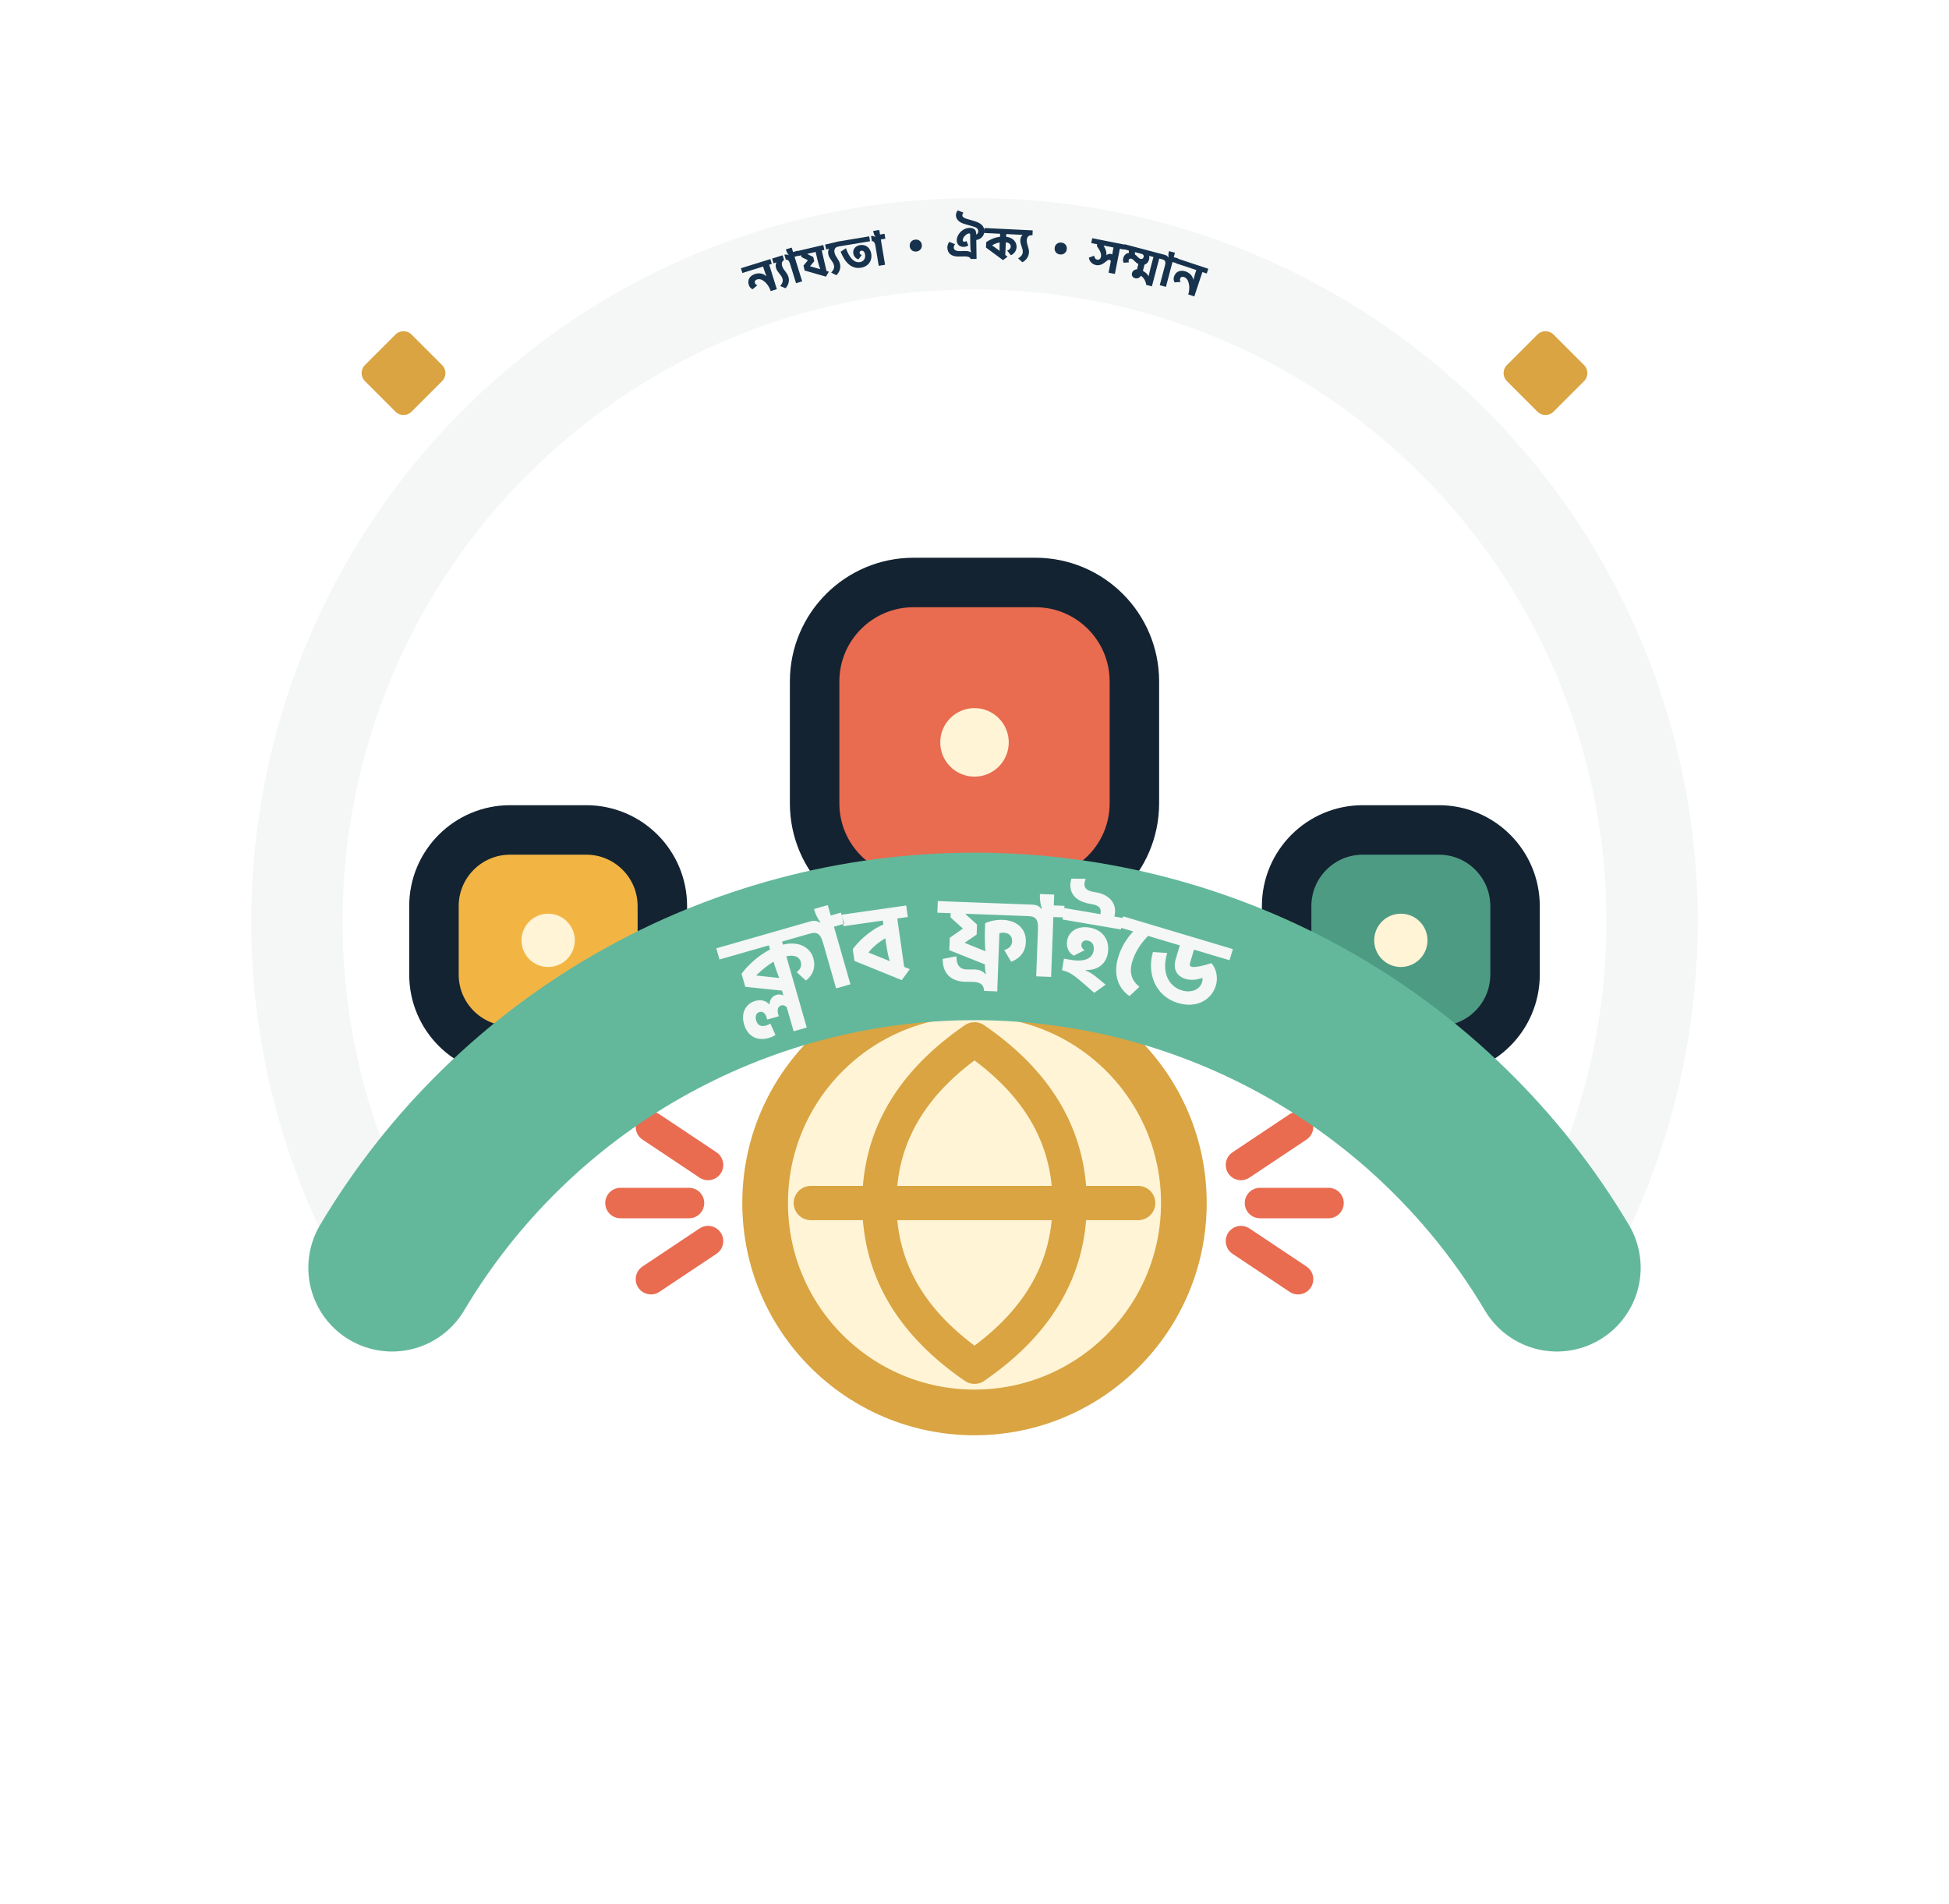
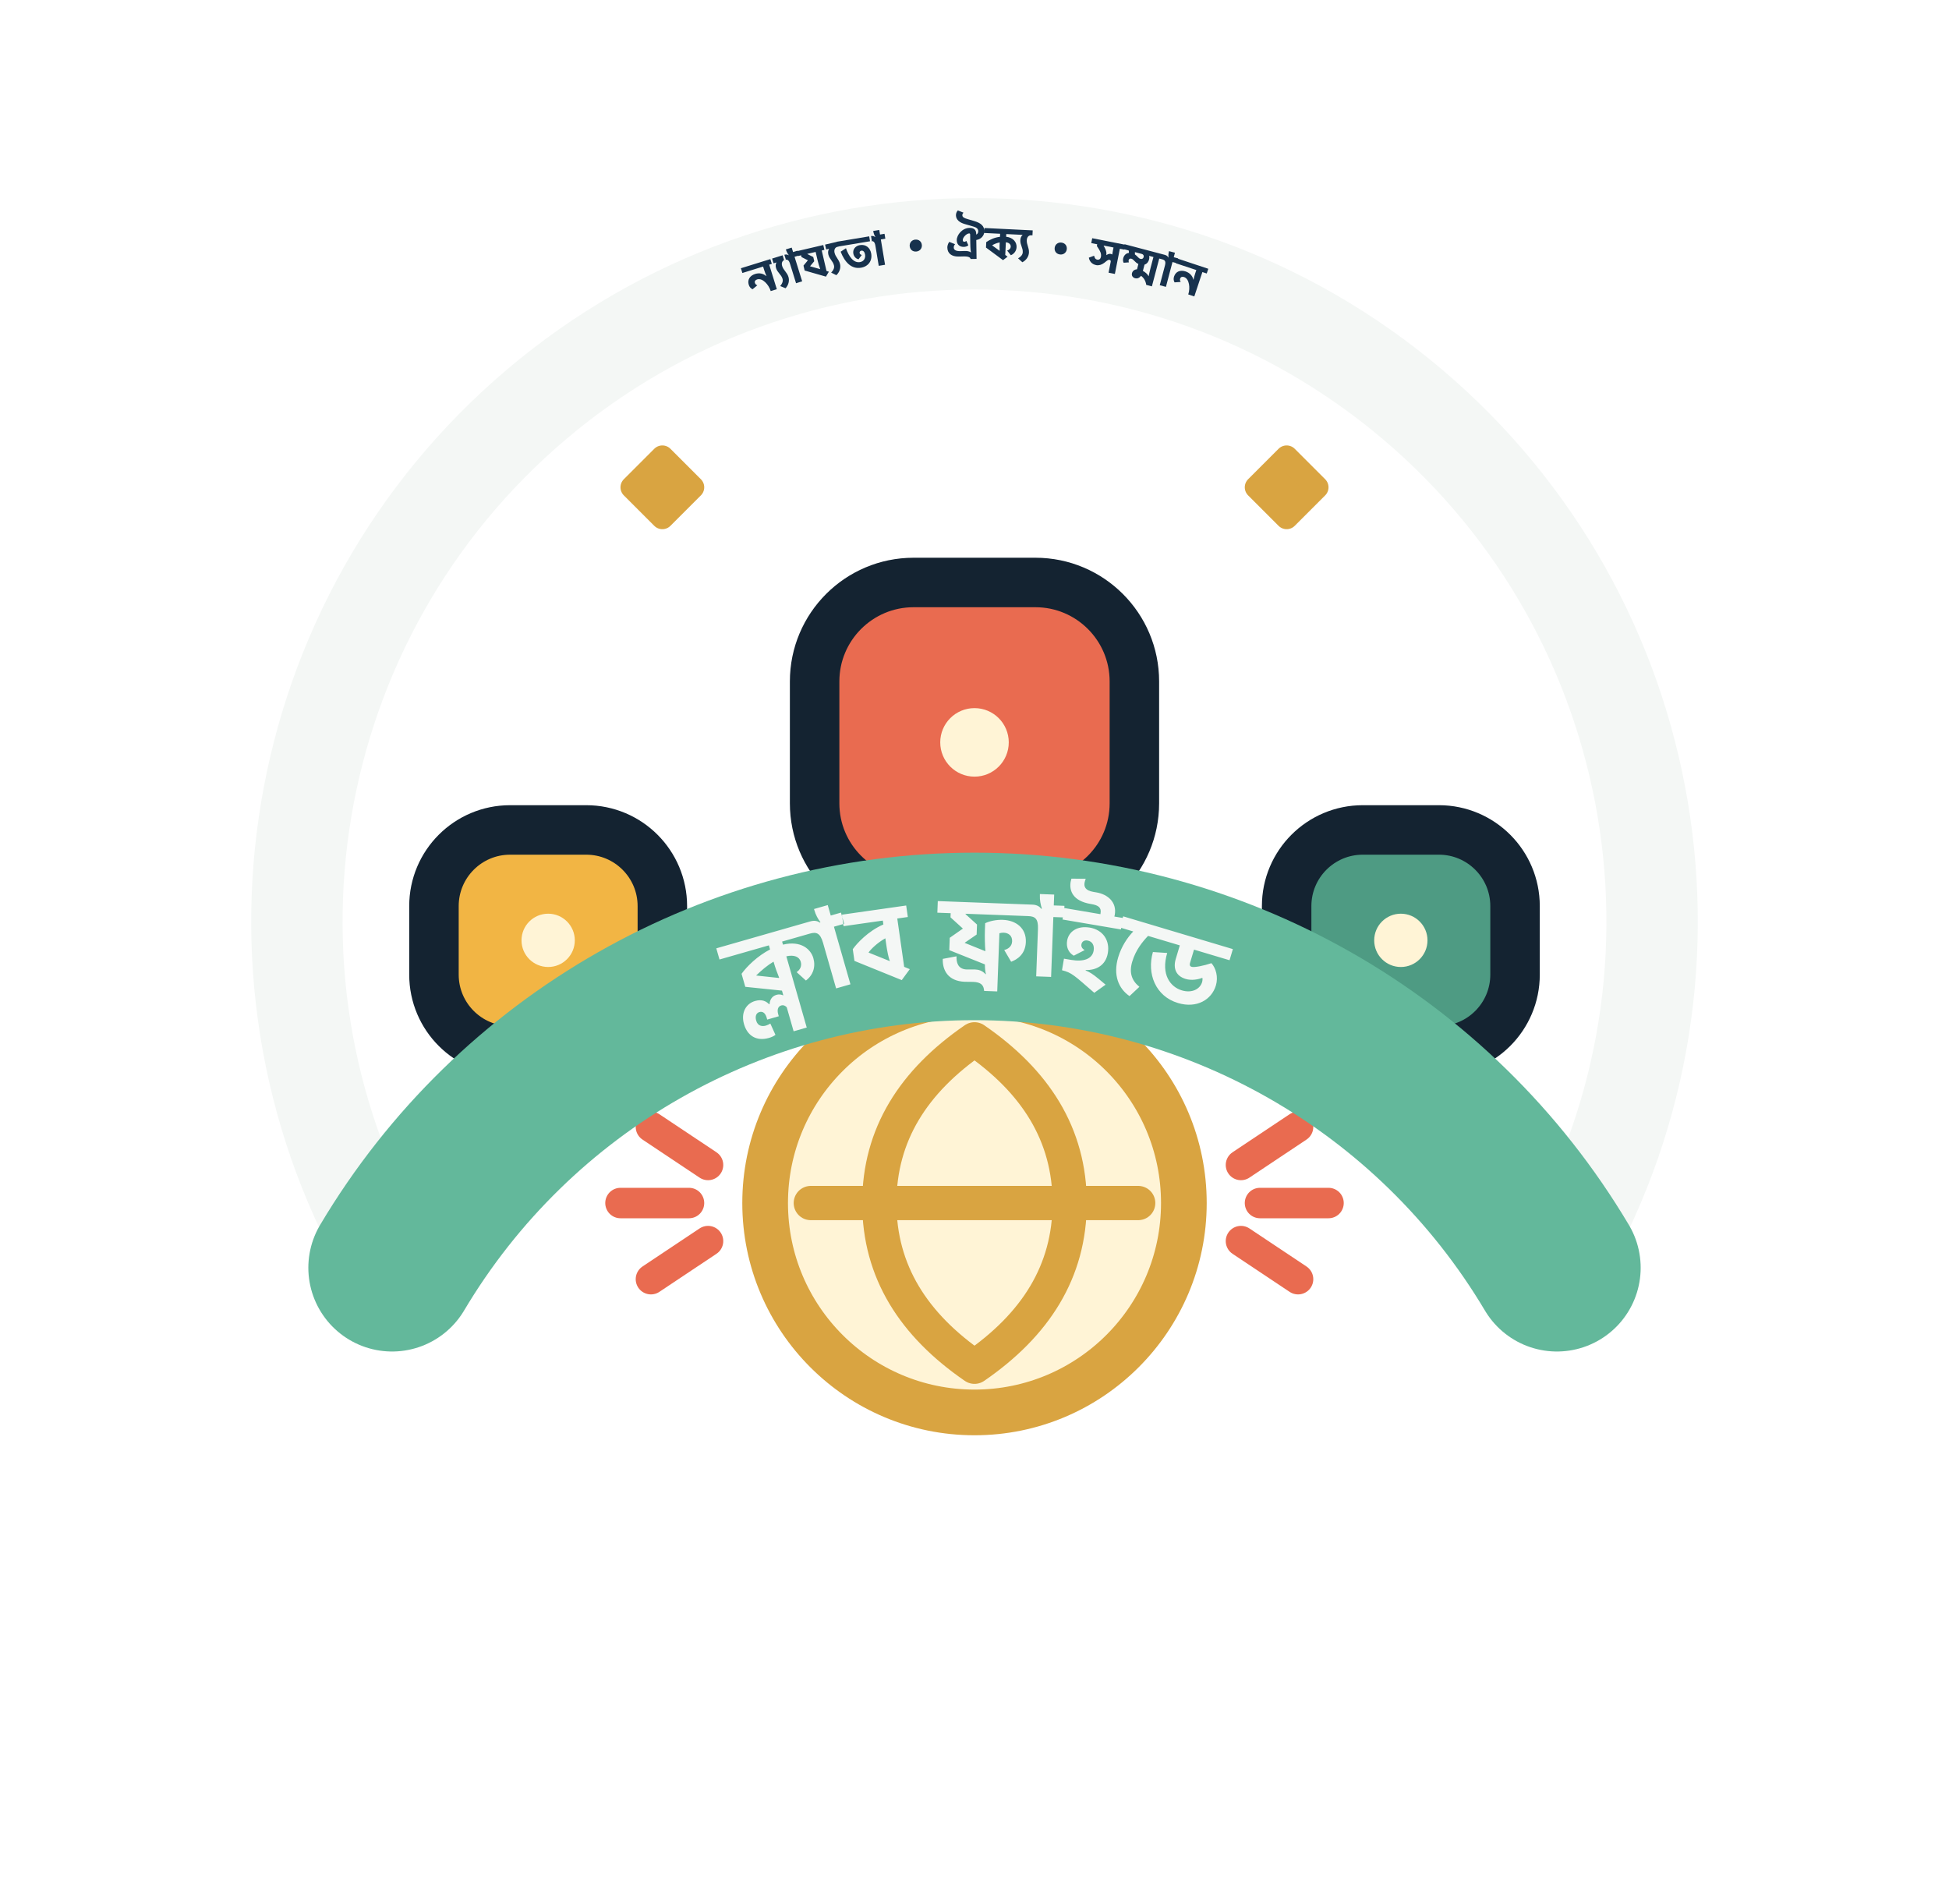
<svg xmlns="http://www.w3.org/2000/svg" viewBox="0 0 512 500" role="img" aria-labelledby="title desc" version="1.1" id="svg15">
  <g stroke="#F4F7F5" stroke-width="13" stroke-linecap="round" stroke-linejoin="round" id="g8">
    <path fill="none" stroke="#F4F7F5" d="M103 333a178 178 0 1 1 306 0" id="path1" />
    <g id="younger-member" aria-label="younger-member">
      <rect x="114" y="218" width="60" height="58" rx="20" fill="#F2B544" stroke="#142331" id="rect1" />
      <circle cx="144" cy="247" r="7" fill="#FFF4D6" stroke="none" id="circle1" />
    </g>
    <g id="adult-member" aria-label="adult-member">
      <rect x="214" y="153" width="84" height="84" rx="26" fill="#E96B50" stroke="#142331" id="rect2" />
      <circle cx="256" cy="195" r="9" fill="#FFF4D6" stroke="none" id="circle2" />
    </g>
    <g id="older-member" aria-label="older-member">
      <rect x="338" y="218" width="60" height="58" rx="20" fill="#4E9B83" stroke="#142331" id="rect3" />
      <circle cx="368" cy="247" r="7" fill="#FFF4D6" stroke="none" id="circle3" />
    </g>
    <circle cx="256" cy="316" r="55" fill="#FFF4D6" stroke="#D9A441" stroke-width="12" id="circle4" />
    <path fill="none" stroke="#D9A441" stroke-width="9" d="M256 273c-16 11-25 25-25 43s9 32 25 43m0-86c16 11 25 25 25 43s-9 32-25 43m-43-43h86" id="path4" />
    <path fill="none" stroke="#E96B50" stroke-width="8" d="M181 316h-18M186 306l-15-10M186 326l-15 10M331 316h18M326 306l15-10M326 326l15 10" id="path5" />
    <path fill="none" stroke="#63B89B" d="M103 333a178 178 0 0 1 306 0" id="path6" />
-     <path fill="#D9A441" stroke="#D9A441" stroke-width="6" d="m106 90 8 8-8 8-8-8z" id="path7" />
-     <path fill="#D9A441" stroke="#D9A441" stroke-width="6" d="m406 90 8 8-8 8-8-8z" id="path8" />
+     <path fill="#D9A441" stroke="#D9A441" stroke-width="6" d="m174 120 8 8-8 8-8-8z" id="path7" />
+     <path fill="#D9A441" stroke="#D9A441" stroke-width="6" d="m338 120 8 8-8 8-8-8z" id="path8" />
  </g>
  <defs id="defs8">
    <path id="motto-arc" d="M103 333a178 178 0 1 1 306 0" />
    <path id="name-arc" d="M103 333a178 178 0 0 1 306 0" />
  </defs>
  <path d="M103 333a178 178 0 1 1 306 0" fill="none" stroke="#F4F7F5" stroke-width="24" stroke-linecap="round" id="path9" />
  <path d="M103 333a178 178 0 0 1 306 0" fill="none" stroke="#63B89B" stroke-width="44" stroke-linecap="round" id="path10" />
  <g font-family="Kohinoor Bangla, Bangla Sangam MN, sans-serif" text-anchor="middle" id="g15">
    <g id="text14" style="font-weight:700;font-size:12px;letter-spacing:0" aria-label="ন্যায্যতা•ঐক্য•সম্মান">
      <path style="fill:#17324d" d="m 198.95,74.938 c -0.279,-0.089 -0.529,-0.288 -0.632,-0.621 -0.142,-0.458 0.123,-0.779 0.604,-0.929 1.375,-0.427 3.012,1.365 3.52,3.004 l 0.021,0.069 1.605,-0.498 -1.998,-6.441 1.146,-0.356 -0.388,-1.249 -8.195,2.542 0.388,1.249 5.444,-1.689 0.277,0.894 c 0.188,0.607 0.416,1.178 0.605,1.584 l -0.042,0.026 c -0.824,-0.712 -1.872,-0.889 -2.926,-0.562 -1.352,0.42 -2.103,1.482 -1.68,2.846 0.188,0.607 0.568,0.98 1.004,1.171 z m 4.988,-5.995 -1.18,0.366 -0.388,-1.249 3.679,-1.141 0.388,1.249 -0.332,0.103 c -0.562,0.174 -0.889,0.778 -0.633,1.604 0.348,1.123 1.275,1.64 1.652,2.855 0.306,0.986 0.027,2.153 -0.757,2.986 l -1.411,-0.58 c 0.654,-0.768 0.773,-1.396 0.606,-1.934 -0.345,-1.112 -1.318,-1.576 -1.688,-2.768 -0.206,-0.665 -0.079,-1.144 0.08,-1.444 z m 2.54,-3.314 c 0.167,0.539 0.435,0.996 0.727,1.37 l -0.08,0.025 c -0.191,-0.129 -0.537,-0.273 -1.064,-0.11 l -0.47,0.146 0.388,1.249 0.046,-0.014 c 0.722,-0.224 1.168,-0.124 1.516,1 l 1.582,5.1 1.605,-0.498 -1.998,-6.441 1.146,-0.356 -0.388,-1.249 -1.146,0.356 -0.363,-1.169 -1.536,0.476 z m 5.605,1.052 2.185,-0.509 0.526,2.256 c 0.15,0.643 0.453,1.681 0.671,2.246 l -0.047,0.011 -2.625,-0.744 1.107,-1.33 -0.256,-1.099 -1.551,-0.785 z m 4.893,5.981 0.769,-1.3 -0.623,-0.188 -1.253,-5.376 1.169,-0.272 -0.297,-1.274 -7.409,1.727 0.297,1.274 0.818,-0.191 0.106,0.456 1.678,0.854 -1.155,1.39 0.302,1.297 z m 0.798,-7.308 -1.204,0.281 -0.297,-1.274 3.751,-0.874 0.297,1.274 -0.339,0.079 c -0.573,0.133 -0.943,0.713 -0.747,1.554 0.267,1.145 1.154,1.727 1.443,2.966 0.234,1.005 -0.128,2.149 -0.97,2.924 l -1.366,-0.68 c 0.707,-0.719 0.871,-1.337 0.743,-1.886 -0.264,-1.134 -1.202,-1.667 -1.485,-2.882 -0.158,-0.678 0.004,-1.147 0.183,-1.435 z m 7.763,2.752 c -0.681,-0.142 -1.239,-0.718 -1.373,-1.523 -0.181,-1.089 0.555,-2.002 1.738,-2.2 1.61,-0.268 2.716,0.752 2.965,2.243 0.315,1.894 -0.776,3.377 -2.693,3.697 -2.509,0.418 -4.239,-1.423 -5.336,-4.208 l 1.393,-0.913 c 0.793,2.277 2.04,3.918 3.685,3.644 1.053,-0.175 1.492,-1.051 1.336,-1.986 -0.11,-0.663 -0.464,-1.103 -0.973,-1.018 -0.296,0.049 -0.511,0.292 -0.46,0.6 0.043,0.26 0.262,0.479 0.574,0.525 z m 3.277,-6.105 0.215,1.29 -9.008,1.5 -0.215,-1.29 z m 0.6,-1.219 c 0.093,0.556 0.296,1.046 0.534,1.456 l -0.083,0.014 c -0.172,-0.154 -0.495,-0.343 -1.04,-0.253 l -0.485,0.081 0.215,1.29 0.047,-0.008 c 0.746,-0.124 1.174,0.036 1.367,1.196 l 0.877,5.267 1.657,-0.276 -1.108,-6.652 1.184,-0.197 -0.215,-1.29 -1.184,0.197 -0.201,-1.207 -1.586,0.264 z" id="path15" />
      <path style="fill:#17324d" d="m 238.978,64.641 c 0.076,0.873 0.734,1.514 1.738,1.427 0.921,-0.08 1.53,-0.832 1.454,-1.704 -0.076,-0.873 -0.734,-1.514 -1.738,-1.427 -0.921,0.08 -1.53,0.832 -1.454,1.704 z" id="path16" />
      <path style="fill:#17324d" d="m 254.982,68.03 1.56,-0.022 -0.069,-4.968 c 1.341,-0.199 2.131,-1.254 2.116,-2.346 -0.017,-1.236 -0.797,-2.077 -2.581,-2.604 l -1.892,-0.562 c -0.747,-0.218 -1.303,-0.462 -1.31,-0.978 -0.004,-0.264 0.078,-0.457 0.314,-0.688 l -1.508,-0.591 c -0.283,0.328 -0.494,0.751 -0.486,1.291 0.017,1.224 1.095,1.929 2.228,2.261 l 2.35,0.687 c 0.843,0.24 1.268,0.582 1.277,1.206 0.007,0.468 -0.217,0.759 -0.527,0.907 l -0.003,-0.216 c -0.013,-0.96 -0.514,-1.565 -1.75,-1.548 -1.944,0.027 -3.382,1.871 -3.363,3.239 0.015,1.056 0.661,1.767 1.849,1.75 0.444,-0.006 0.91,-0.145 1.206,-0.413 l -0.544,-1.169 c -0.083,0.097 -0.273,0.232 -0.513,0.235 -0.264,0.004 -0.41,-0.114 -0.414,-0.462 -0.01,-0.684 0.984,-1.718 1.68,-1.728 0.144,-0.002 0.253,0.068 0.256,0.308 l 0.028,2.04 c 0.026,1.86 0.116,2.291 0.193,2.626 l -0.048,6.68e-4 c -0.436,-0.318 -1.013,-0.37 -1.637,-0.361 -0.372,0.005 -0.768,0.035 -1.152,0.04 -1.284,0.018 -1.686,-0.421 -1.693,-0.949 -0.005,-0.384 0.159,-0.674 0.36,-0.869 l -1.533,-0.615 c -0.141,0.182 -0.518,0.751 -0.507,1.519 0.021,1.476 1.101,2.361 2.913,2.336 0.36,-0.005 1.056,-0.027 1.464,-0.032 1.368,-0.019 1.649,0.349 1.738,0.672 z m 9.596,-2.213 c 0.512,-0.143 0.915,-0.52 0.94,-1.035 0.028,-0.563 -0.417,-1.054 -1.277,-1.144 l -0.164,3.332 0.615,0.451 -1.198,0.914 -4.475,-3.308 0.071,-1.438 c 0.982,-0.661 2.187,-1.226 3.6,-1.385 l 0.04,-0.803 -4.183,-0.206 0.064,-1.306 9.313,0.458 -0.064,1.306 -3.512,-0.173 -0.035,0.707 c 1.912,0.214 2.798,1.483 2.737,2.73 -0.048,0.971 -0.615,1.748 -1.498,2.125 z m -3.957,-1.372 1.937,1.405 0.048,0.002 c -0.042,-0.603 -0.024,-1.467 0.007,-2.102 l 0.004,-0.072 c -0.776,0.142 -1.426,0.422 -1.996,0.767 z m 7.993,-2.754 -1.235,-0.061 0.064,-1.306 3.847,0.189 -0.064,1.306 -0.348,-0.017 c -0.587,-0.029 -1.102,0.426 -1.145,1.289 -0.058,1.175 0.636,1.978 0.573,3.248 -0.051,1.031 -0.713,2.031 -1.735,2.546 l -1.127,-1.029 c 0.878,-0.497 1.205,-1.046 1.233,-1.609 0.057,-1.163 -0.698,-1.933 -0.636,-3.179 0.034,-0.695 0.319,-1.102 0.57,-1.33 z" id="path17" />
      <path style="fill:#17324d" d="m 277.063,65.075 c -0.111,0.869 0.395,1.636 1.395,1.764 0.917,0.117 1.672,-0.487 1.783,-1.356 0.111,-0.869 -0.395,-1.636 -1.395,-1.764 -0.917,-0.117 -1.672,0.487 -1.783,1.356 z" id="path18" />
      <path style="fill:#17324d" d="m 287.974,69.641 c 0.671,0.133 1.424,-0.086 2.084,-0.579 0.573,-0.425 0.972,-0.897 1.408,-0.811 0.247,0.049 0.368,0.244 0.317,0.503 l -0.567,2.873 1.66,0.328 1.306,-6.616 1.165,0.23 0.253,-1.283 -8.676,-1.713 -0.253,1.283 1.566,0.309 -0.091,0.459 0.357,0.547 c 0.461,0.703 0.877,1.445 0.705,2.316 -0.095,0.483 -0.443,0.818 -0.961,0.715 -0.565,-0.112 -0.719,-0.57 -0.824,-1.031 l -1.385,0.509 c 0.134,0.809 0.677,1.712 1.937,1.96 z m 4.22,-2.787 c -0.13,-0.087 -0.243,-0.134 -0.443,-0.173 -0.412,-0.081 -0.826,0.155 -1.117,0.33 0.021,-0.167 0.032,-0.348 0.02,-0.534 -0.027,-0.421 -0.167,-0.889 -0.47,-1.463 l -0.251,-0.465 0.009,-0.047 2.578,0.509 -0.156,0.789 c -0.035,0.177 -0.142,0.779 -0.172,1.055 z m 7.397,1.141 c -0.545,-0.144 -0.808,-0.747 -1.455,-1.166 0.017,-0.206 0.02,-0.404 -7.8e-4,-0.608 l 1.798,0.475 c 0.441,0.116 0.599,0.456 0.501,0.827 -0.098,0.371 -0.392,0.592 -0.844,0.472 z m 2.167,4.581 c -0.281,-0.533 -0.836,-1.065 -1.524,-1.42 l 0.435,-1.648 c 0.69,-0.215 1.044,-0.804 1.182,-1.326 0.116,-0.441 0.088,-0.759 0.021,-0.975 l 1.137,0.3 -0.778,2.947 c -0.404,1.532 -0.473,2.122 -0.473,2.122 z m 3.943,-4.358 0.334,-1.265 -10.616,-2.802 -0.334,1.265 1.416,0.374 c 0.061,0.19 0.076,0.417 0.053,0.647 -0.778,0.08 -1.286,0.641 -1.482,1.384 -0.129,0.487 -0.035,0.934 0.118,1.198 l 1.381,-0.107 c -0.079,-0.17 -0.129,-0.357 -0.068,-0.589 0.077,-0.29 0.323,-0.473 0.706,-0.372 0.615,0.162 0.945,0.982 1.842,1.392 l -0.356,1.395 c -0.667,0.035 -1.164,0.413 -1.32,1.004 -0.184,0.696 0.243,1.194 0.835,1.35 0.499,0.132 1.089,-0.035 1.525,-0.652 0.796,0.558 1.256,1.448 1.38,2.387 l 1.485,0.392 1.929,-7.31 z m 1.37,-2.133 c -0.144,0.545 -0.16,1.075 -0.11,1.547 l -0.081,-0.021 c -0.093,-0.211 -0.31,-0.516 -0.844,-0.657 l -0.476,-0.126 -0.334,1.265 0.046,0.012 c 0.731,0.193 1.056,0.514 0.756,1.652 l -1.363,5.163 1.624,0.429 1.721,-6.521 1.16,0.306 0.334,-1.265 -1.16,-0.306 0.312,-1.183 -1.555,-0.41 z m 3.108,7.967 c -0.175,-0.235 -0.263,-0.542 -0.153,-0.873 0.151,-0.456 0.553,-0.562 1.032,-0.404 1.367,0.454 1.655,2.863 1.114,4.491 l -0.023,0.068 1.594,0.529 2.124,-6.401 1.139,0.378 0.412,-1.241 -8.143,-2.702 -0.412,1.241 5.41,1.795 -0.295,0.888 c -0.2,0.604 -0.348,1.2 -0.43,1.64 l -0.049,-0.004 c -0.256,-1.058 -1.004,-1.813 -2.052,-2.16 -1.344,-0.446 -2.573,-0.019 -3.023,1.336 -0.2,0.604 -0.109,1.127 0.135,1.537 z" id="path19" />
    </g>
    <path d="m 213.693,244.96 -0.841,-2.934 -24.683,7.073 0.841,2.934 12.974,-3.718 0.309,1.077 c -3.272,1.695 -6.073,4.42 -7.487,6.398 l 0.98,3.418 9.635,0.996 0.347,1.211 -0.081,0.023 c -0.331,-0.138 -0.862,-0.365 -1.75,-0.11 -1.184,0.339 -1.707,1.363 -1.779,2.432 l -0.108,0.031 c -0.67,-0.711 -1.801,-1.406 -3.685,-0.866 -2.342,0.671 -3.79,3.037 -2.918,6.079 0.872,3.042 3.261,4.571 6.545,3.63 0.646,-0.185 1.296,-0.459 1.719,-0.813 l -1.345,-2.964 c -0.319,0.208 -0.754,0.42 -1.157,0.535 -0.969,0.278 -2.142,0.148 -2.559,-1.306 -0.339,-1.184 0.033,-2.019 0.841,-2.251 0.807,-0.231 1.535,0.172 1.905,1.464 l 0.147,0.511 3.042,-0.872 -0.147,-0.511 c -0.332,-1.157 -0.098,-2.069 0.791,-2.324 0.646,-0.185 1.146,0.138 1.45,0.487 l 1.805,6.299 3.445,-0.987 -5.36,-18.707 c 2.023,-0.463 3.408,0.101 3.786,1.42 0.324,1.131 -0.152,2.112 -1.083,2.728 l 2.44,2.213 c 1.895,-1.417 2.609,-3.602 1.953,-5.89 -0.656,-2.288 -3.177,-4.682 -7.976,-3.54 l -0.231,-0.807 z m -9.006,11.872 -0.135,0.039 -5.92,-0.634 c 1.414,-1.366 2.959,-2.683 4.578,-3.642 l 0.069,0.242 c 0.37,1.292 0.941,2.876 1.407,3.995 z m 9.232,-17.791 c 0.362,1.265 0.963,2.345 1.626,3.233 l -0.188,0.054 c -0.439,-0.311 -1.239,-0.664 -2.477,-0.31 l -1.104,0.316 0.841,2.934 0.108,-0.031 c 1.696,-0.486 2.731,-0.229 3.486,2.409 l 3.432,11.978 3.768,-1.08 -4.335,-15.127 2.692,-0.771 -0.841,-2.934 -2.692,0.771 -0.787,-2.746 -3.607,1.034 z m 17.997,2.766 -10.312,1.471 -0.431,-3.021 16.881,-2.409 0.431,3.021 -2.772,0.396 1.812,12.695 1.473,0.61 -2.107,2.874 -12.429,-5.043 -0.439,-3.077 c 1.034,-1.477 4.016,-4.759 8.039,-6.493 z m 0.664,4.657 c -2.15,1.184 -3.905,2.961 -4.416,3.741 l 5.492,2.214 0.111,-0.016 c -0.321,-0.661 -0.708,-2.586 -0.95,-4.277 z m 25.949,13.824 3.442,0.129 0.572,-15.277 c 0.34,-0.099 0.735,-0.169 1.099,-0.155 1.315,0.049 2.295,0.814 2.241,2.269 -0.054,1.455 -1.227,2.084 -2.075,2.276 l 1.817,3.094 c 1.648,-0.611 3.746,-2.017 3.865,-5.179 0.136,-3.637 -2.56,-5.7 -6.03,-5.83 -1.763,-0.066 -3.571,0.343 -4.657,0.89 l -0.069,1.847 c -0.058,1.539 -0.012,4.062 0.131,5.469 l -0.112,-0.004 -5.355,-2.162 3.164,-2.179 0.099,-2.63 -3.008,-2.719 0.004,-0.112 17.46,0.654 0.114,-3.05 -24.875,-0.932 -0.114,3.05 3.498,0.131 -0.041,1.091 3.252,2.952 -3.453,2.42 -0.122,3.246 9.359,3.741 c -0.002,0.812 0.071,1.852 0.268,2.56 l -0.112,-0.004 c -0.862,-0.929 -1.805,-1.188 -2.784,-1.225 -0.923,-0.035 -1.094,0.043 -2.158,0.003 -2.378,-0.089 -2.729,-1.952 -2.672,-3.462 l -3.612,0.677 c -0.11,2.938 1.35,5.851 5.799,6.017 1.147,0.043 1.093,-0.015 2.157,0.025 2.015,0.075 2.801,0.777 2.909,2.379 z m 14.645,-25.174 c -0.049,1.315 0.185,2.529 0.538,3.579 l -0.196,-0.007 c -0.32,-0.432 -0.971,-1.017 -2.258,-1.065 l -1.147,-0.043 -0.114,3.05 0.112,0.004 c 1.763,0.066 2.666,0.632 2.563,3.374 l -0.466,12.451 3.917,0.147 0.589,-15.725 2.798,0.105 0.114,-3.05 -2.798,-0.105 0.107,-2.854 -3.749,-0.14 z m 7.161,11.958 c -0.268,1.573 0.243,3.08 1.741,3.96 l 2.863,-1.473 c -0.698,-0.403 -0.95,-0.928 -0.851,-1.508 0.131,-0.773 0.791,-1.144 1.591,-1.008 1.297,0.221 1.851,1.309 1.621,2.661 -0.371,2.181 -2.611,2.993 -5.923,2.43 l -1.877,-0.319 -0.516,3.036 c 2.59,0.639 3.181,1.336 8.478,5.929 l 2.976,-2.135 -1.79,-1.497 c -1.644,-1.359 -2.392,-1.798 -3.454,-2.235 l 0.019,-0.11 c 2.743,0.069 5.261,-1.207 5.815,-4.465 0.563,-3.312 -1.264,-6.094 -4.743,-6.685 -3.312,-0.563 -5.55,1.073 -5.949,3.419 z m 1.121,-16.282 c -0.074,0.271 -0.149,0.543 -0.196,0.819 -0.404,2.374 0.564,5.038 5.229,5.831 l 0.248,0.042 c 1.794,0.305 2.63,0.902 2.377,2.392 -0.014,0.083 -0.028,0.166 -0.042,0.248 l -9.441,-1.605 -0.512,3.009 15.348,2.609 0.512,-3.009 -2.236,-0.38 c 0.056,-0.161 0.084,-0.327 0.112,-0.492 0.554,-3.257 -1.819,-5.336 -4.828,-5.848 l -0.828,-0.141 c -2.153,-0.366 -2.458,-1.412 -2.289,-2.406 0.061,-0.359 0.177,-0.708 0.316,-1.025 z m 17.863,28.416 c -2,-1.62 -2.756,-3.687 -1.882,-6.611 0.89,-2.978 2.577,-5.104 4.155,-6.766 l 1.932,0.577 0.874,-2.924 -9.336,-2.789 -0.874,2.924 3.515,1.05 c -1.57,1.635 -3.109,3.951 -3.959,6.795 -1.387,4.641 0.09,8.209 2.978,10.182 z m 23.681,-6.981 0.874,-2.924 -20.551,-6.139 -0.874,2.924 7.485,2.236 -1.066,3.568 c -0.737,2.468 0.061,4.489 2.61,5.251 1.583,0.473 3.326,0.117 4.385,-0.297 0.065,0.37 0.033,0.77 -0.079,1.145 -0.537,1.798 -2.636,2.953 -5.318,2.152 -2.978,-0.89 -5.551,-4.113 -3.844,-9.827 l -3.755,-0.245 c -1.637,5.677 0.676,11.628 6.605,13.399 4.856,1.451 8.806,-0.817 9.945,-4.627 0.657,-2.2 0.008,-4.527 -1.176,-5.845 -1.981,0.665 -4.472,1.177 -5.196,0.961 -0.376,-0.112 -0.623,-0.361 -0.406,-1.086 l 1.026,-3.434 z" id="text15" style="font-weight:800;font-size:28px;letter-spacing:0;fill:#f4f7f5" aria-label="ক্লাব ফ্রাইডে" />
  </g>
</svg>
